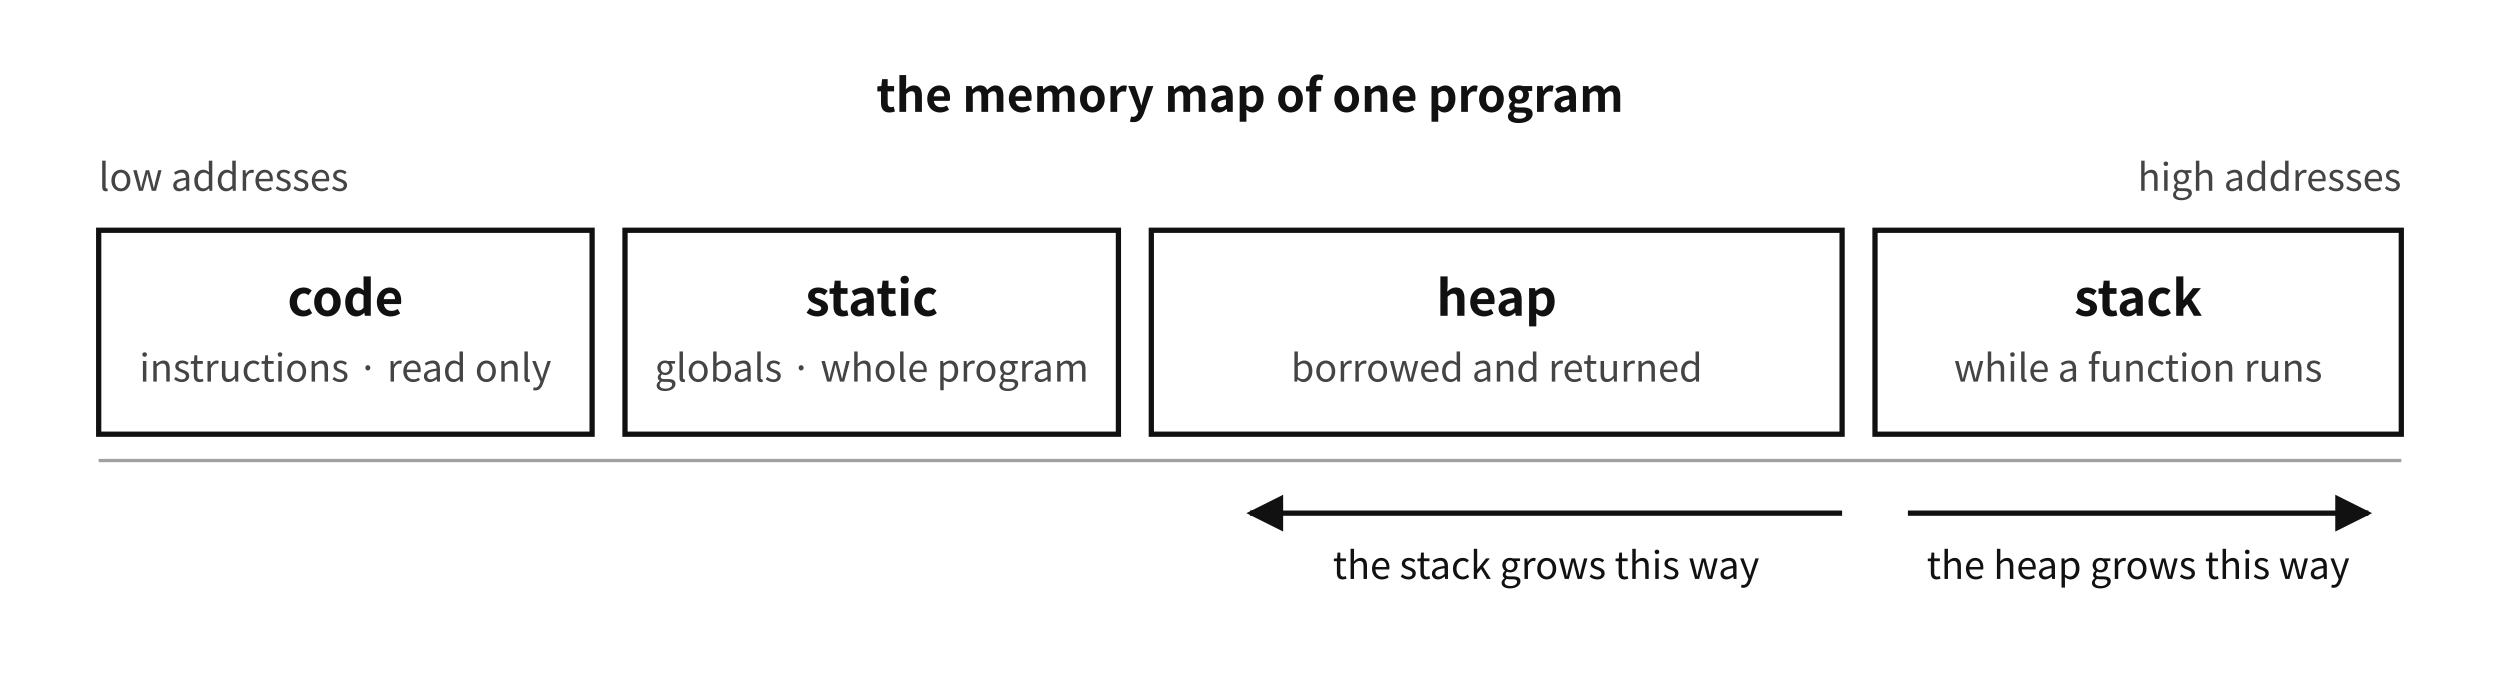
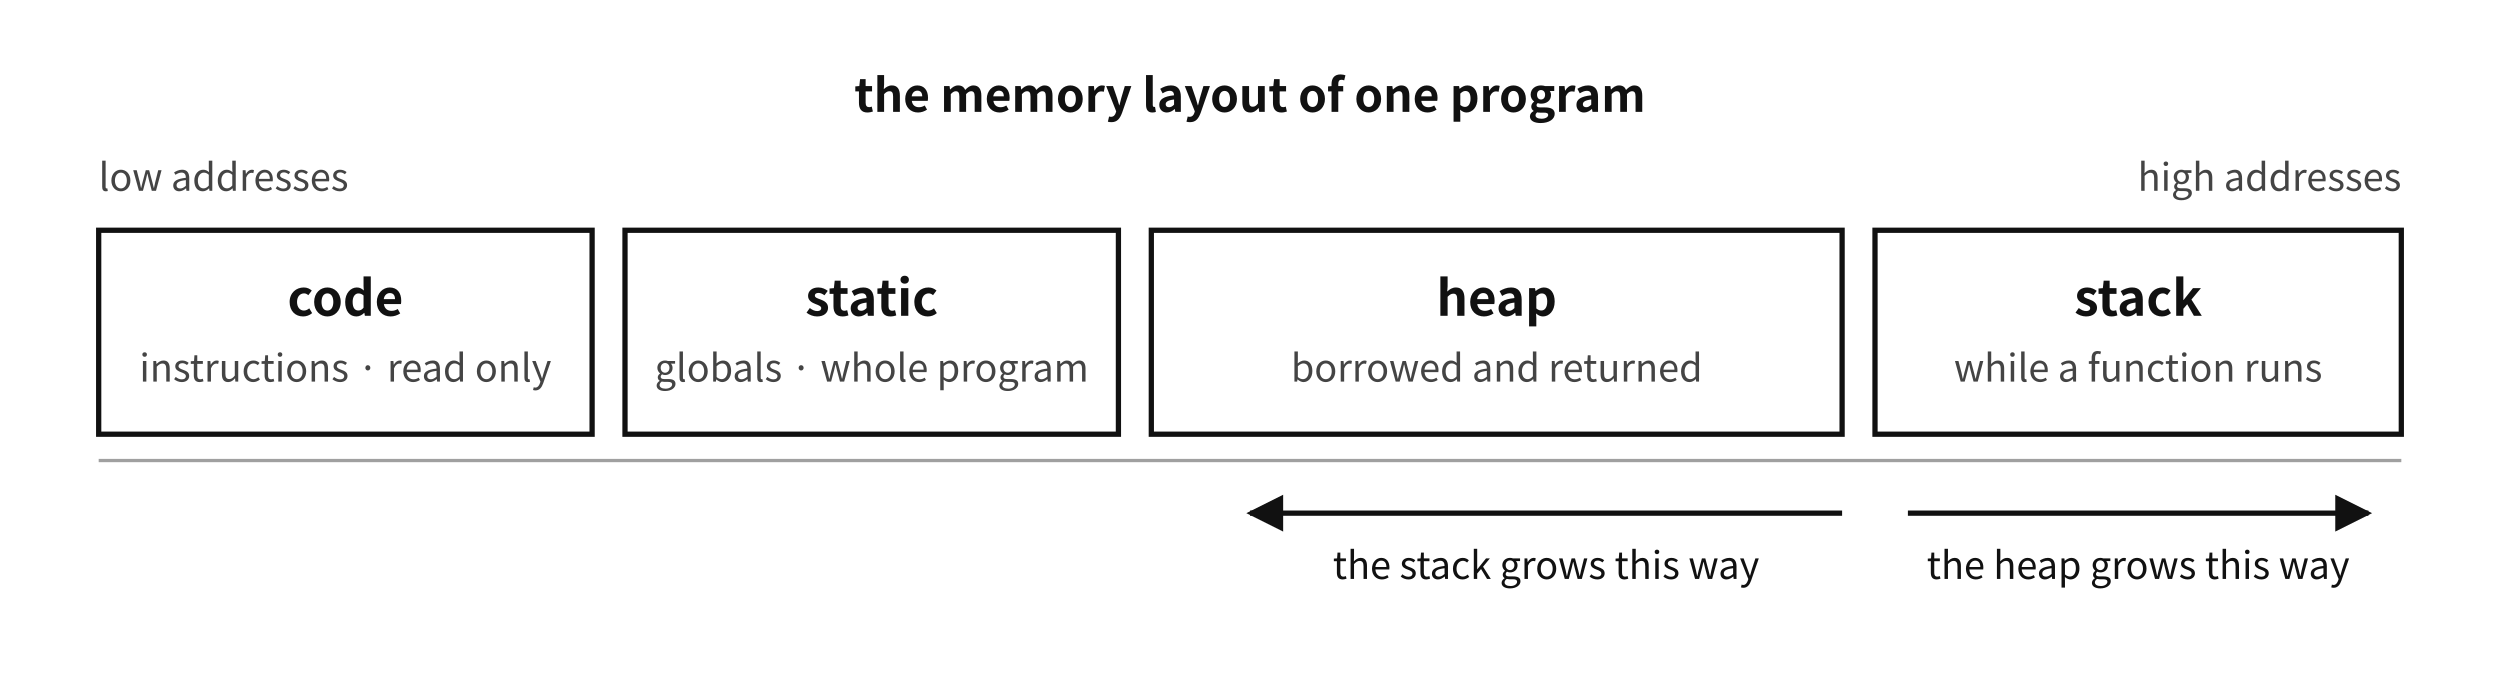
<svg xmlns="http://www.w3.org/2000/svg" viewBox="0 0 760 210" width="760" height="210" font-family="Noto Sans CJK KR, Noto Sans, sans-serif">
  <rect width="760" height="210" fill="none" />
  <defs>
    <marker id="a" viewBox="0 0 10 10" refX="9" refY="5" markerWidth="7" markerHeight="7" orient="auto-start-reverse">
      <path d="M0,0 L10,5 L0,10 z" fill="#111" />
    </marker>
    <pattern id="hatch" width="6" height="6" patternUnits="userSpaceOnUse" patternTransform="rotate(45)">
      <line x1="0" y1="0" x2="0" y2="6" stroke="#111" stroke-width="1" opacity="0.35" />
    </pattern>
  </defs>
  <rect x="30" y="70" width="150" height="62" fill="none" stroke="#111" stroke-width="1.6" />
  <text x="105.0" y="96" font-size="15" font-weight="bold" text-anchor="middle" fill="#111">code</text>
  <text x="105.0" y="116" font-size="11.5" font-weight="normal" text-anchor="middle" fill="#444">instructions · read only</text>
  <rect x="190" y="70" width="150" height="62" fill="none" stroke="#111" stroke-width="1.6" />
  <text x="265.0" y="96" font-size="15" font-weight="bold" text-anchor="middle" fill="#111">static</text>
  <text x="265.0" y="116" font-size="11.5" font-weight="normal" text-anchor="middle" fill="#444">globals · whole program</text>
  <rect x="350" y="70" width="210" height="62" fill="none" stroke="#111" stroke-width="1.6" />
  <text x="455.0" y="96" font-size="15" font-weight="bold" text-anchor="middle" fill="#111">heap</text>
  <text x="455.0" y="116" font-size="11.5" font-weight="normal" text-anchor="middle" fill="#444">borrowed and returned</text>
  <rect x="570" y="70" width="160" height="62" fill="none" stroke="#111" stroke-width="1.6" />
  <text x="650.0" y="96" font-size="15" font-weight="bold" text-anchor="middle" fill="#111">stack</text>
  <text x="650.0" y="116" font-size="11.5" font-weight="normal" text-anchor="middle" fill="#444">while a function runs</text>
-   <text x="380.0" y="34" font-size="14" font-weight="bold" text-anchor="middle" fill="#111">the memory map of one program</text>
+   <text x="380.0" y="34" font-size="14" font-weight="bold" text-anchor="middle" fill="#111">the memory layout of one program</text>
  <line x1="560" y1="156" x2="380" y2="156" stroke="#111" stroke-width="1.6" marker-end="url(#a)" />
  <text x="470" y="176" font-size="11.5" font-weight="normal" text-anchor="middle" fill="#111">the stack grows this way</text>
  <line x1="580" y1="156" x2="720" y2="156" stroke="#111" stroke-width="1.6" marker-end="url(#a)" />
  <text x="650" y="176" font-size="11.5" font-weight="normal" text-anchor="middle" fill="#111">the heap grows this way</text>
  <line x1="30" y1="140" x2="730" y2="140" stroke="#111" stroke-width="1" opacity="0.4" />
  <text x="30" y="58" font-size="11.5" font-weight="normal" text-anchor="start" fill="#444">low addresses</text>
  <text x="730" y="58" font-size="11.5" font-weight="normal" text-anchor="end" fill="#444">high addresses</text>
</svg>
